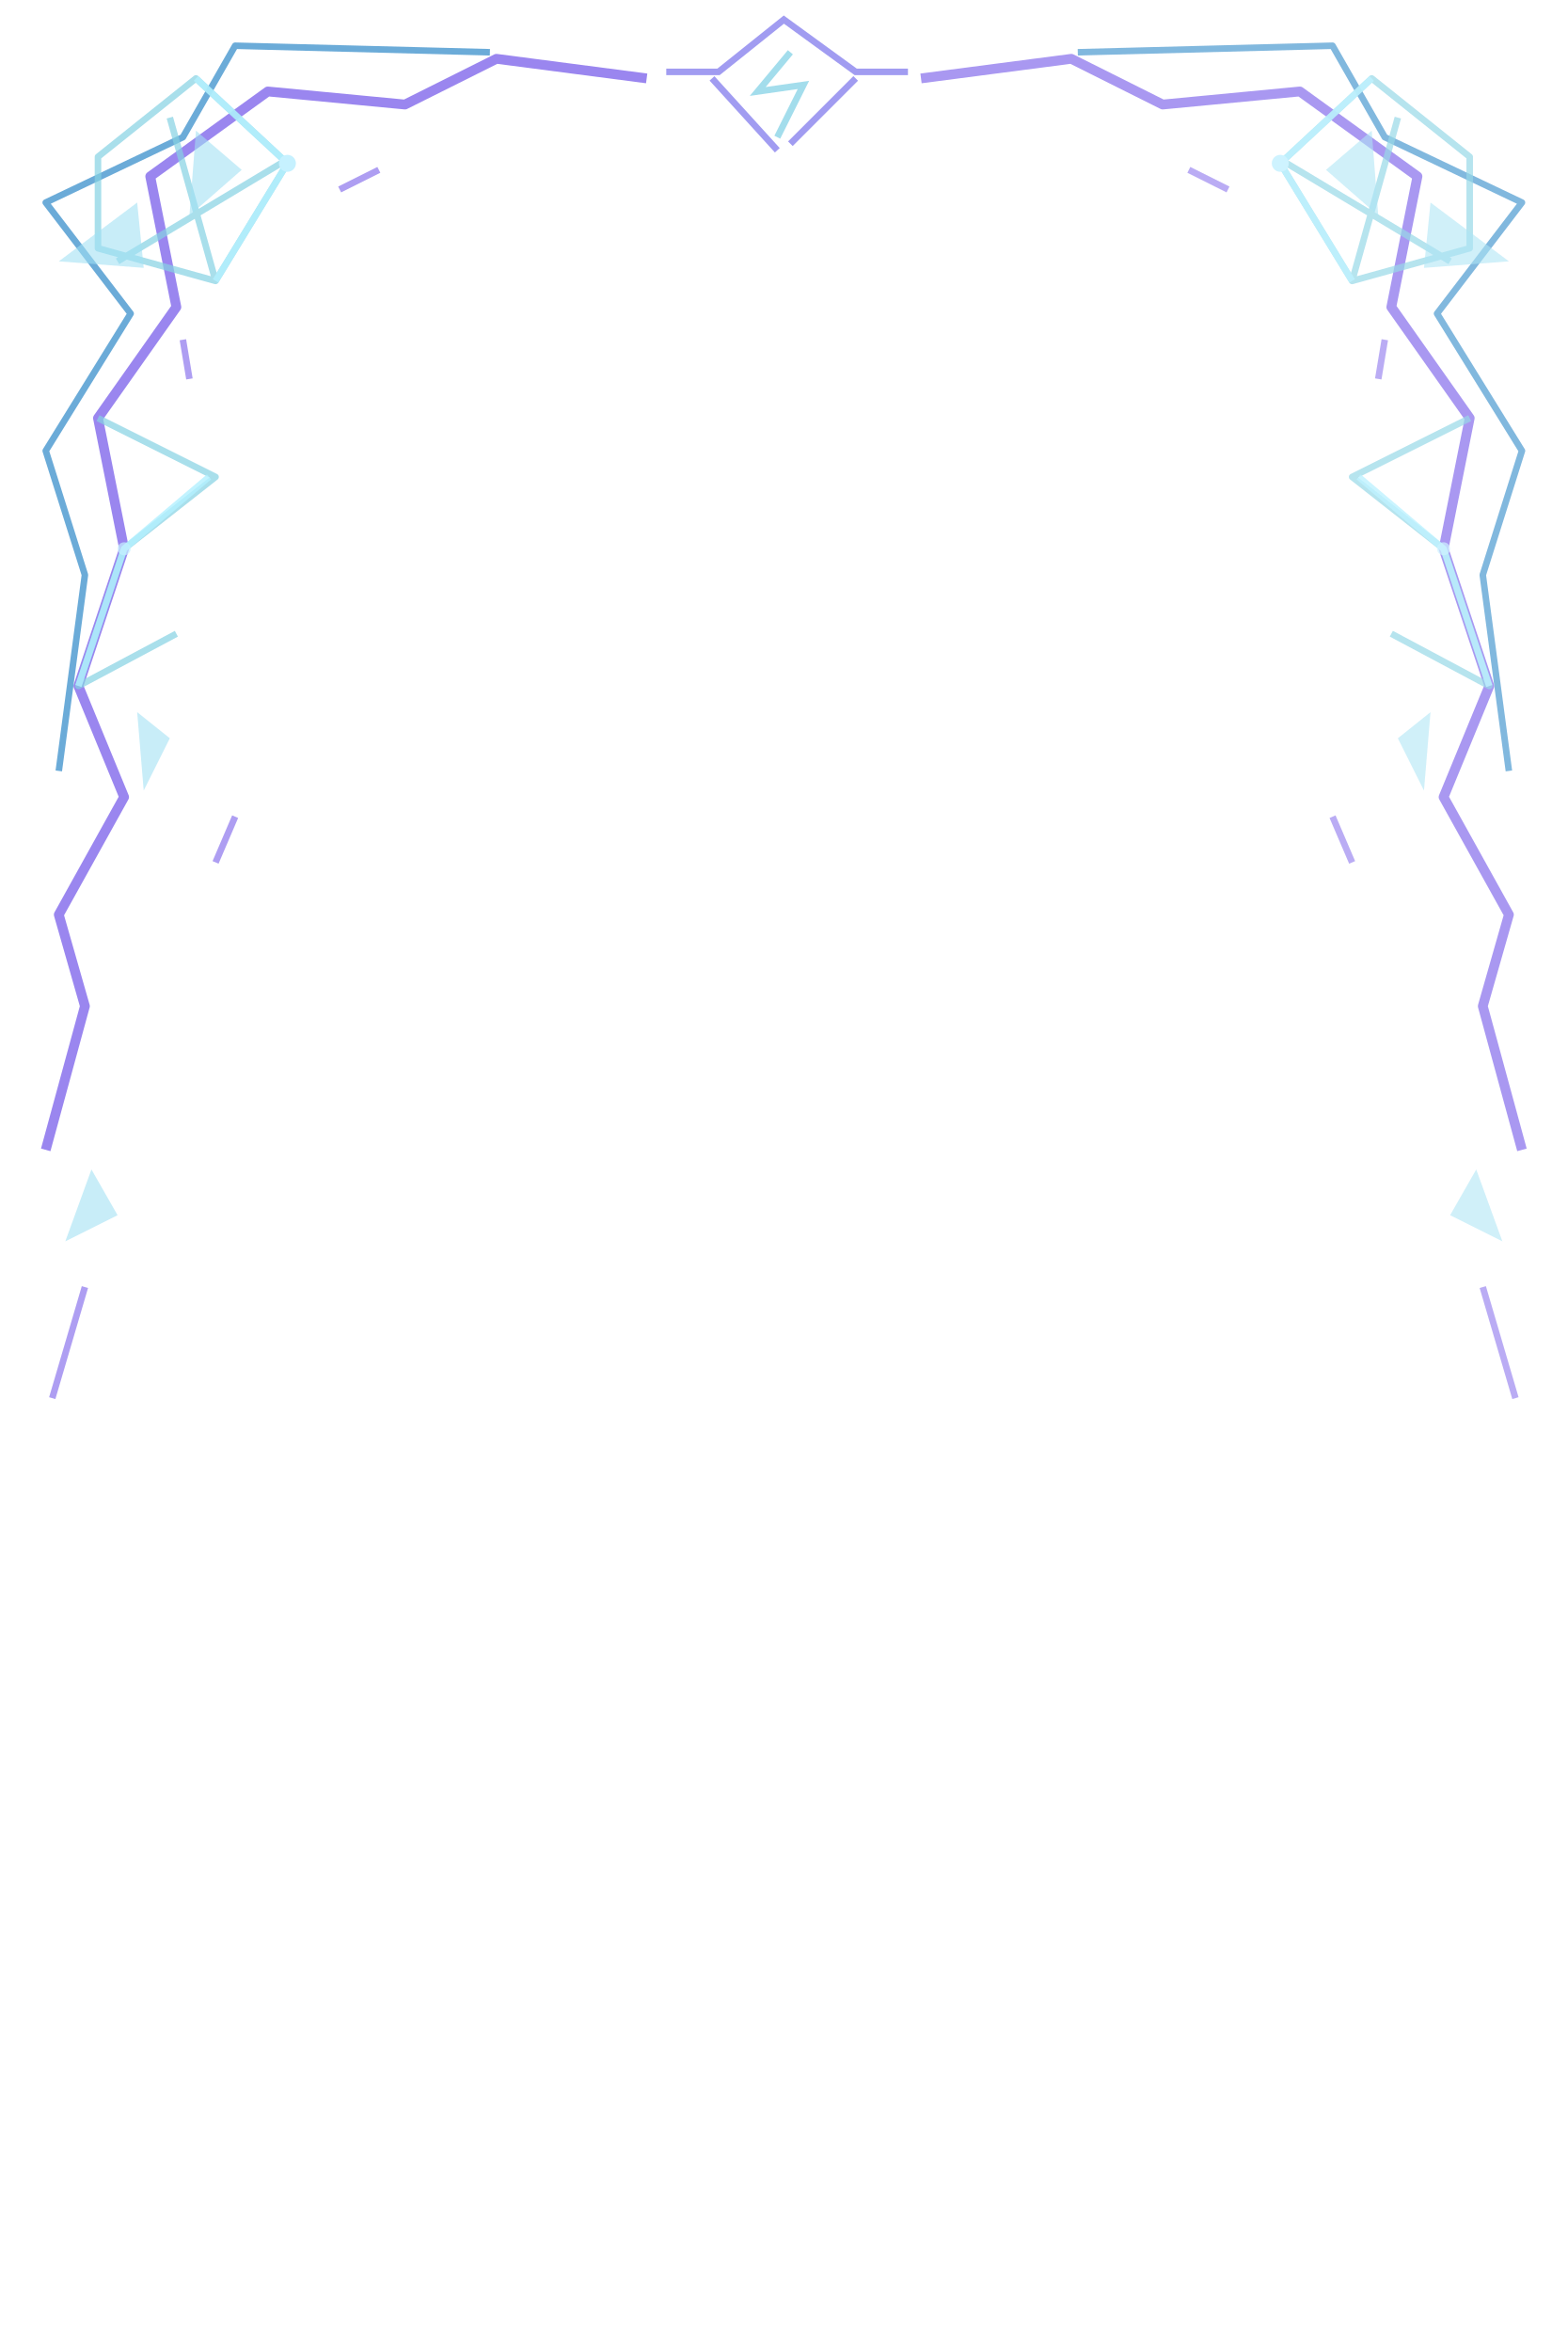
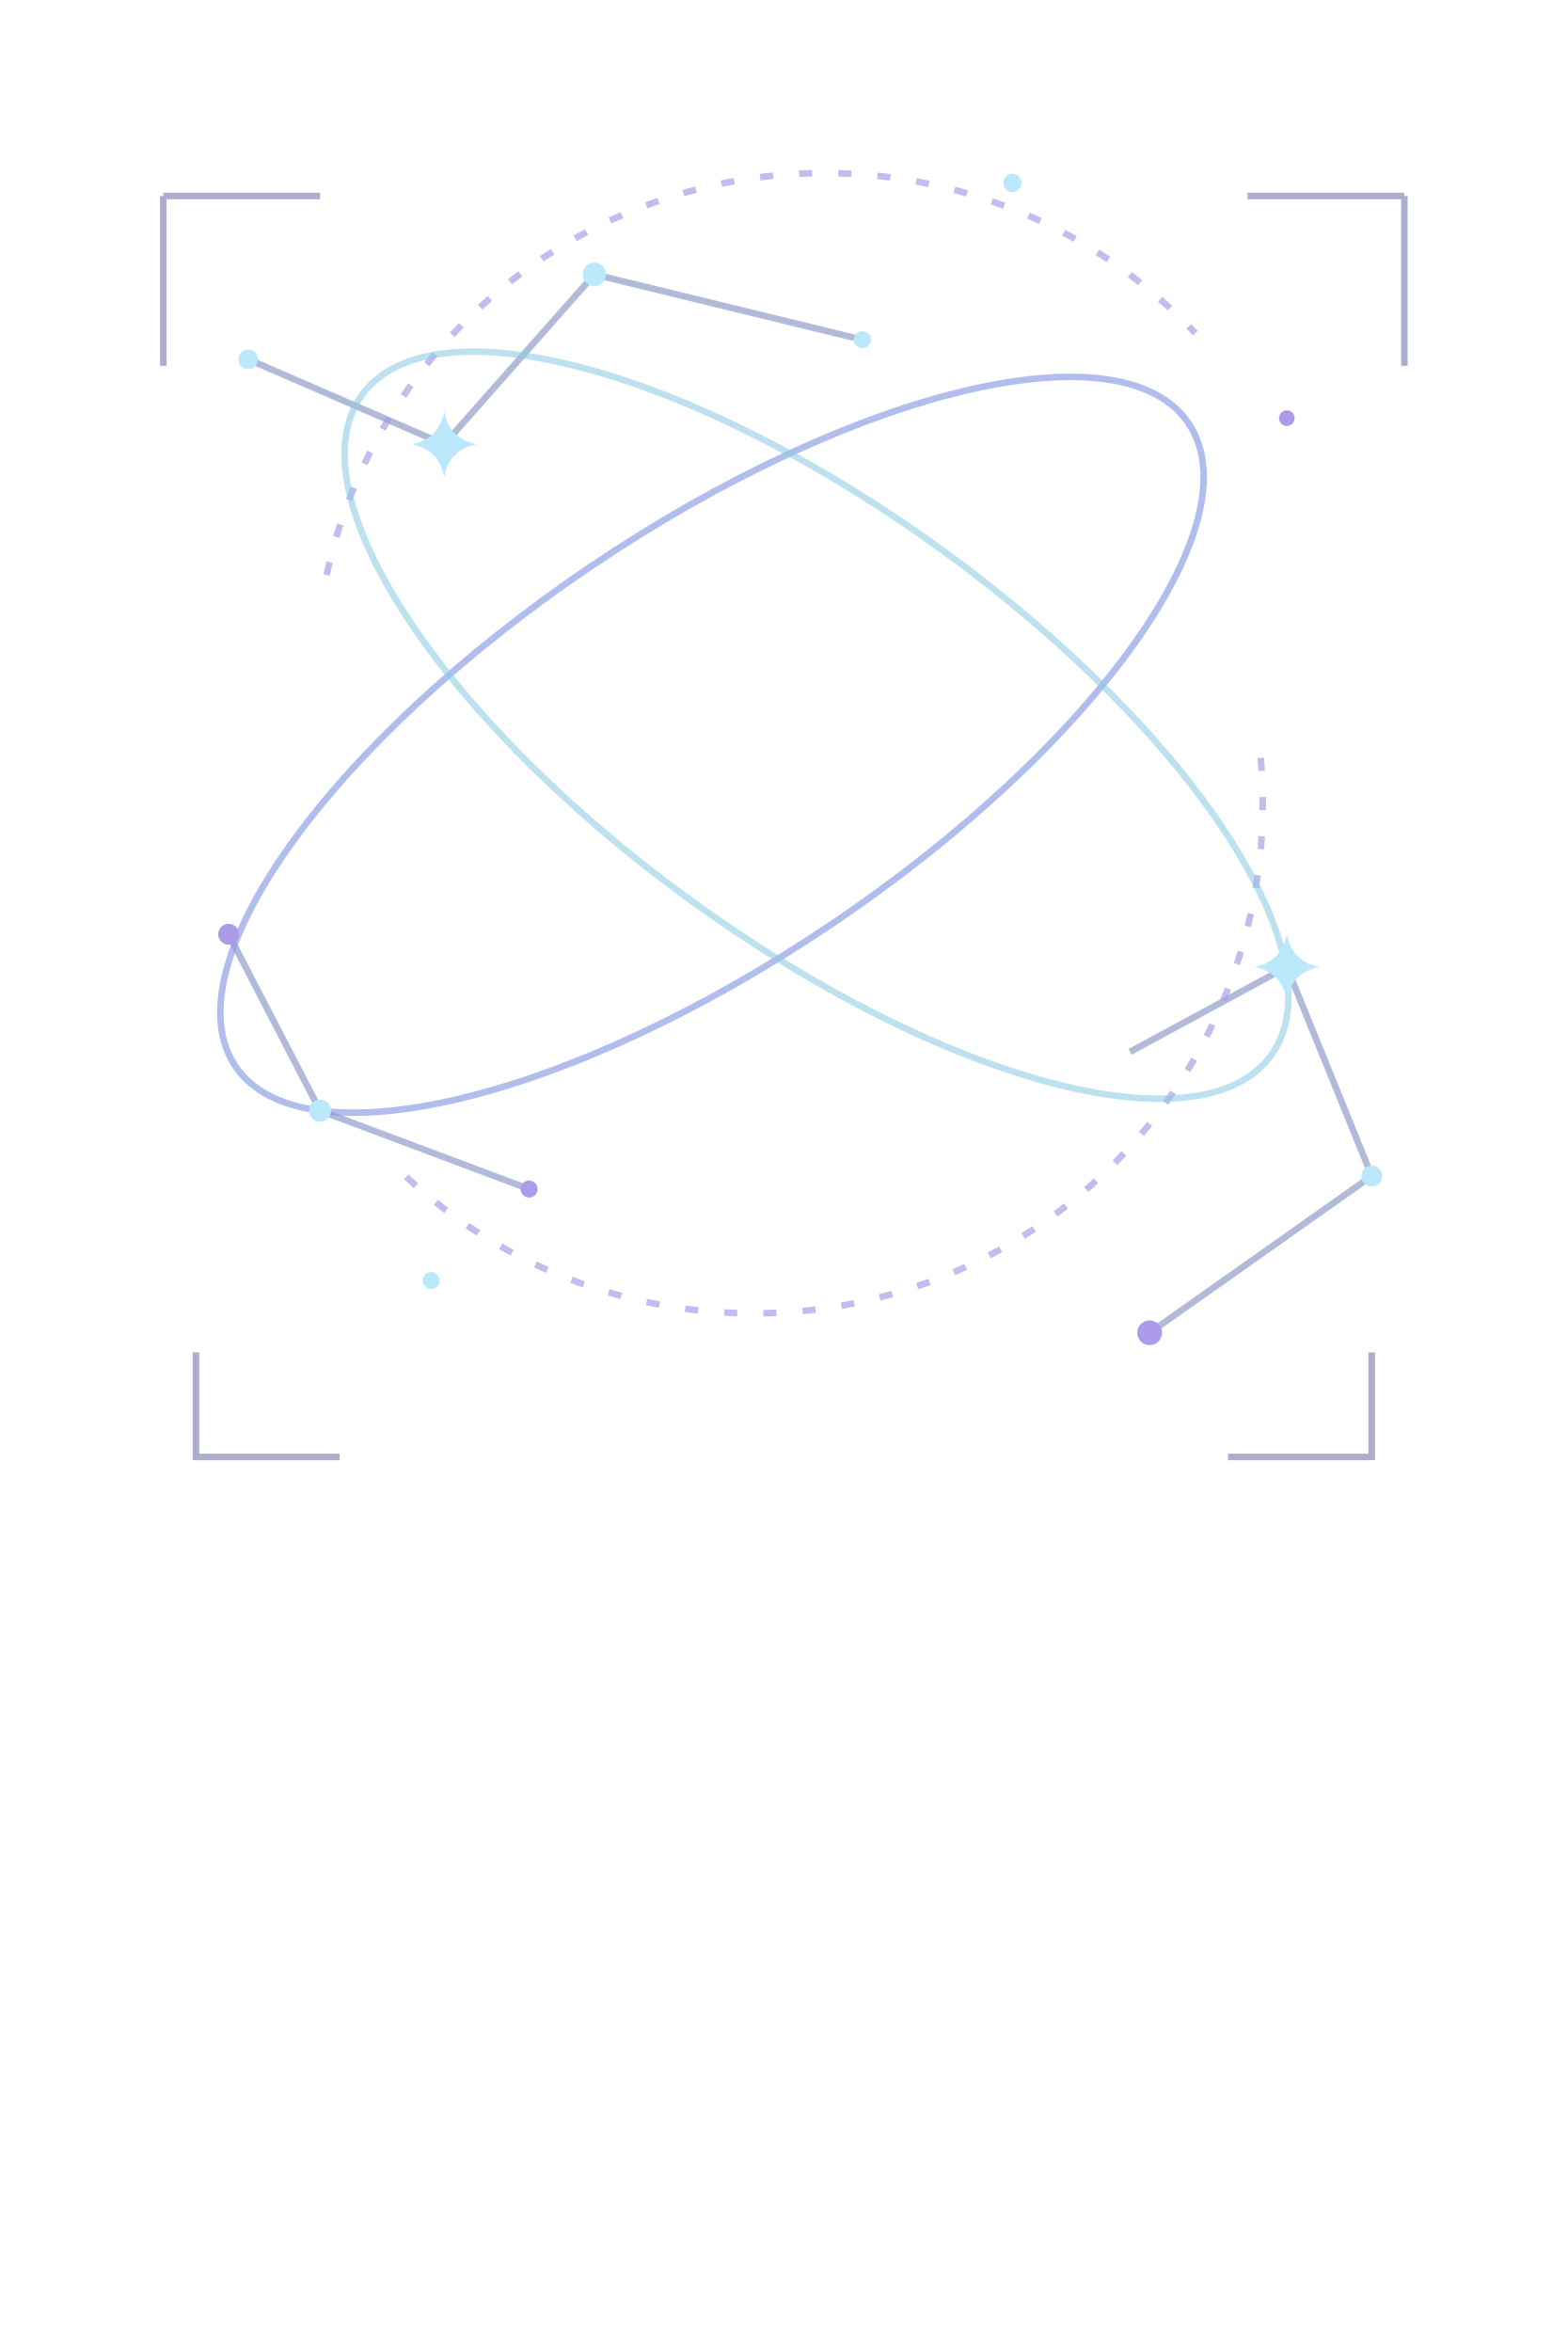
<svg xmlns="http://www.w3.org/2000/svg" viewBox="0 0 240 360" fill="none">
  <defs>
-     <g id="rift" stroke-linejoin="round">
-       <path d="M7 176l6-22-4-14 10-18-7-17 7-21-4-20 12-17-4-20 18-13 21 2 14-7 23 3" stroke="#9a86ef" stroke-width="1.5" />
-       <path d="M9 118l4-30-6-19 13-21L7 31l21-10L36 7l39 1" stroke="#6babd8" />
-       <path d="m15 24 15-12 14 13-11 18-18-5Zm11-6 7 25m-15-3 25-15M15 64l18 9-14 11-7 21 15-8" stroke="#84d1e3" opacity=".7" />
-       <path d="m30 12 14 13-11 18m-1 30-13 11-7 21" stroke="#b3f0ff" opacity=".8" />
-       <circle cx="44" cy="25" r="1.3" fill="#c6f1ff" />
-       <circle cx="19" cy="84" r="1" fill="#c6f1ff" opacity=".7" />
-       <path d="m9 40 12-9 1 10Zm21-20 7 6-8 7Zm-9 89 5 4-4 8Zm-11 81 4-11 4 7Z" fill="#a0e0f3" opacity=".58" />
-       <path d="M8 214l5-17m20-65 3-7m16-96 6-3m-30 26 1 6" stroke="#9a86ef" opacity=".8" />
-     </g>
+     <path id="star" d="M0-5Q.8-.8 5 0 .8.8 0 5-.8.8-5 0-.8-.8 0-5Z" />
  </defs>
-   <use href="#rift" />
-   <use href="#rift" transform="translate(240) scale(-1 1)" opacity=".85" />
-   <path d="M102 11h8l10-8 11 8h8m-20 12-10-11m12 10 10-10" stroke="#a19cf1" />
-   <path d="m121 8-5 6 7-1-4 8" stroke="#a3ddec" />
+   <path d="M25 30h24m-24 0v26m190-26h-24m24 0v26M30 207v16h22m158-16v16h-22" stroke="#7b7ab0" opacity=".62" />
+   <path d="m38 55 30 13 23-26 41 10m41 109 24-13 13 32-34 24M35 143l14 27 32 12" stroke="#7486b7" opacity=".56" />
+   <path d="M50 88a78 78 0 0 1 133-37m10 65a78 78 0 0 1-132 63" stroke="#aa95e6" opacity=".65" stroke-dasharray="2 4" />
+   <ellipse cx="109" cy="114" rx="88" ry="33" transform="rotate(-34 109 114)" stroke="#899be3" stroke-opacity=".66" />
+   <ellipse cx="125" cy="111" rx="86" ry="33" transform="rotate(36 125 111)" stroke="#8cc9e4" stroke-opacity=".57" />
+   <g fill="#bce8fb">
+     <use href="#star" x="68" y="68" />
+     <use href="#star" x="197" y="148" />
+     <circle cx="38" cy="55" r="1.5" />
+     <circle cx="91" cy="42" r="1.8" />
+     <circle cx="132" cy="52" r="1.3" />
+     <circle cx="210" cy="180" r="1.6" />
+     <circle cx="49" cy="170" r="1.7" />
+     <circle cx="155" cy="28" r="1.4" />
+     <circle cx="66" cy="196" r="1.3" />
+   </g>
+   <g fill="#ad9bea">
+     <circle cx="35" cy="143" r="1.6" />
+     <circle cx="81" cy="182" r="1.3" />
+     <circle cx="176" cy="204" r="1.9" />
+     <circle cx="197" cy="64" r="1.2" />
+   </g>
</svg>
